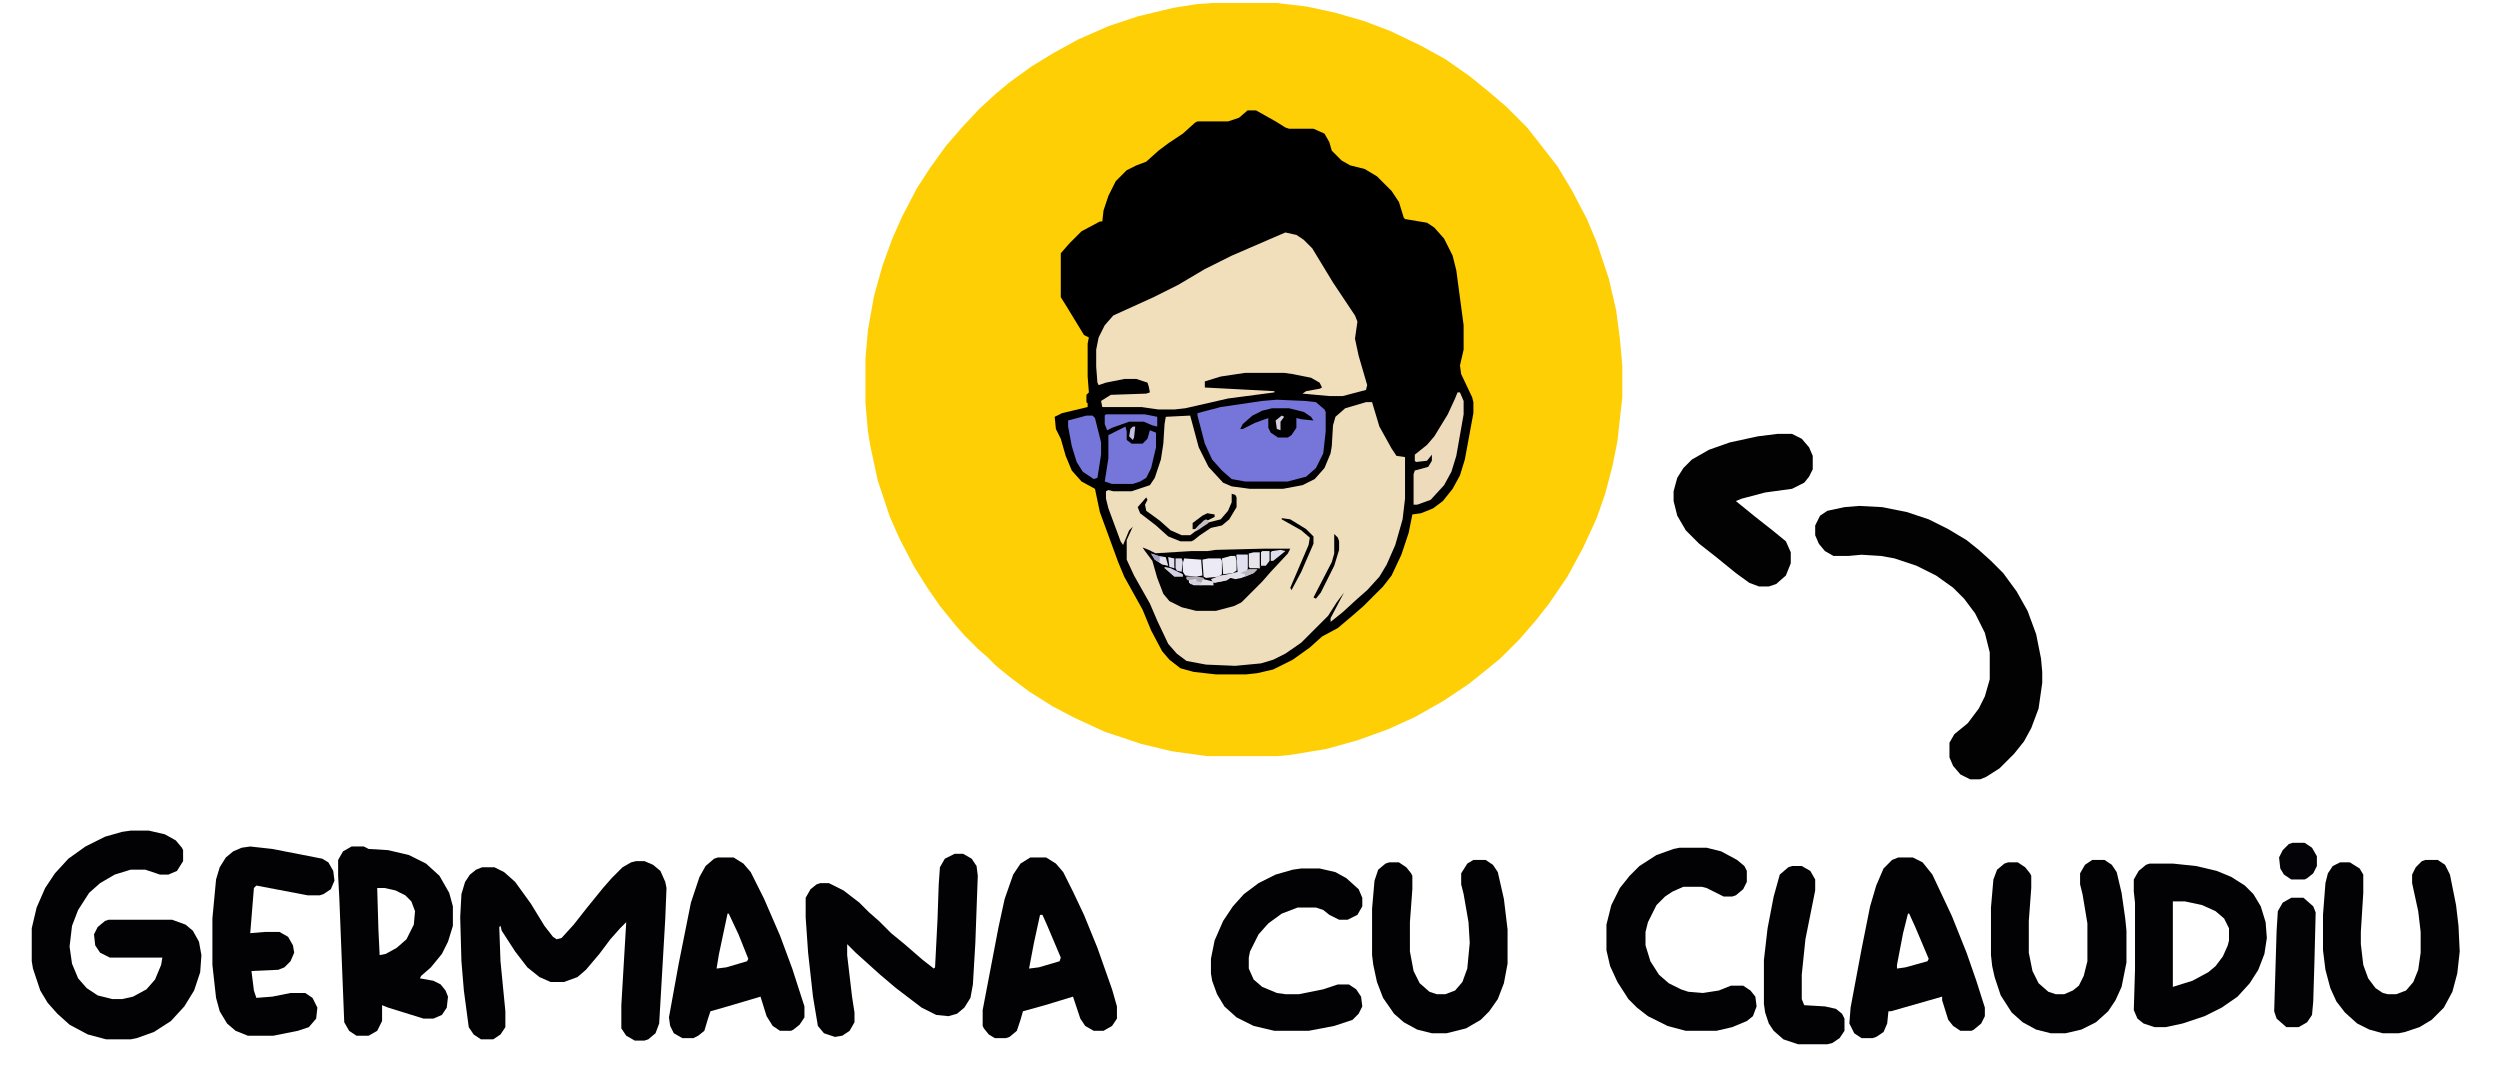
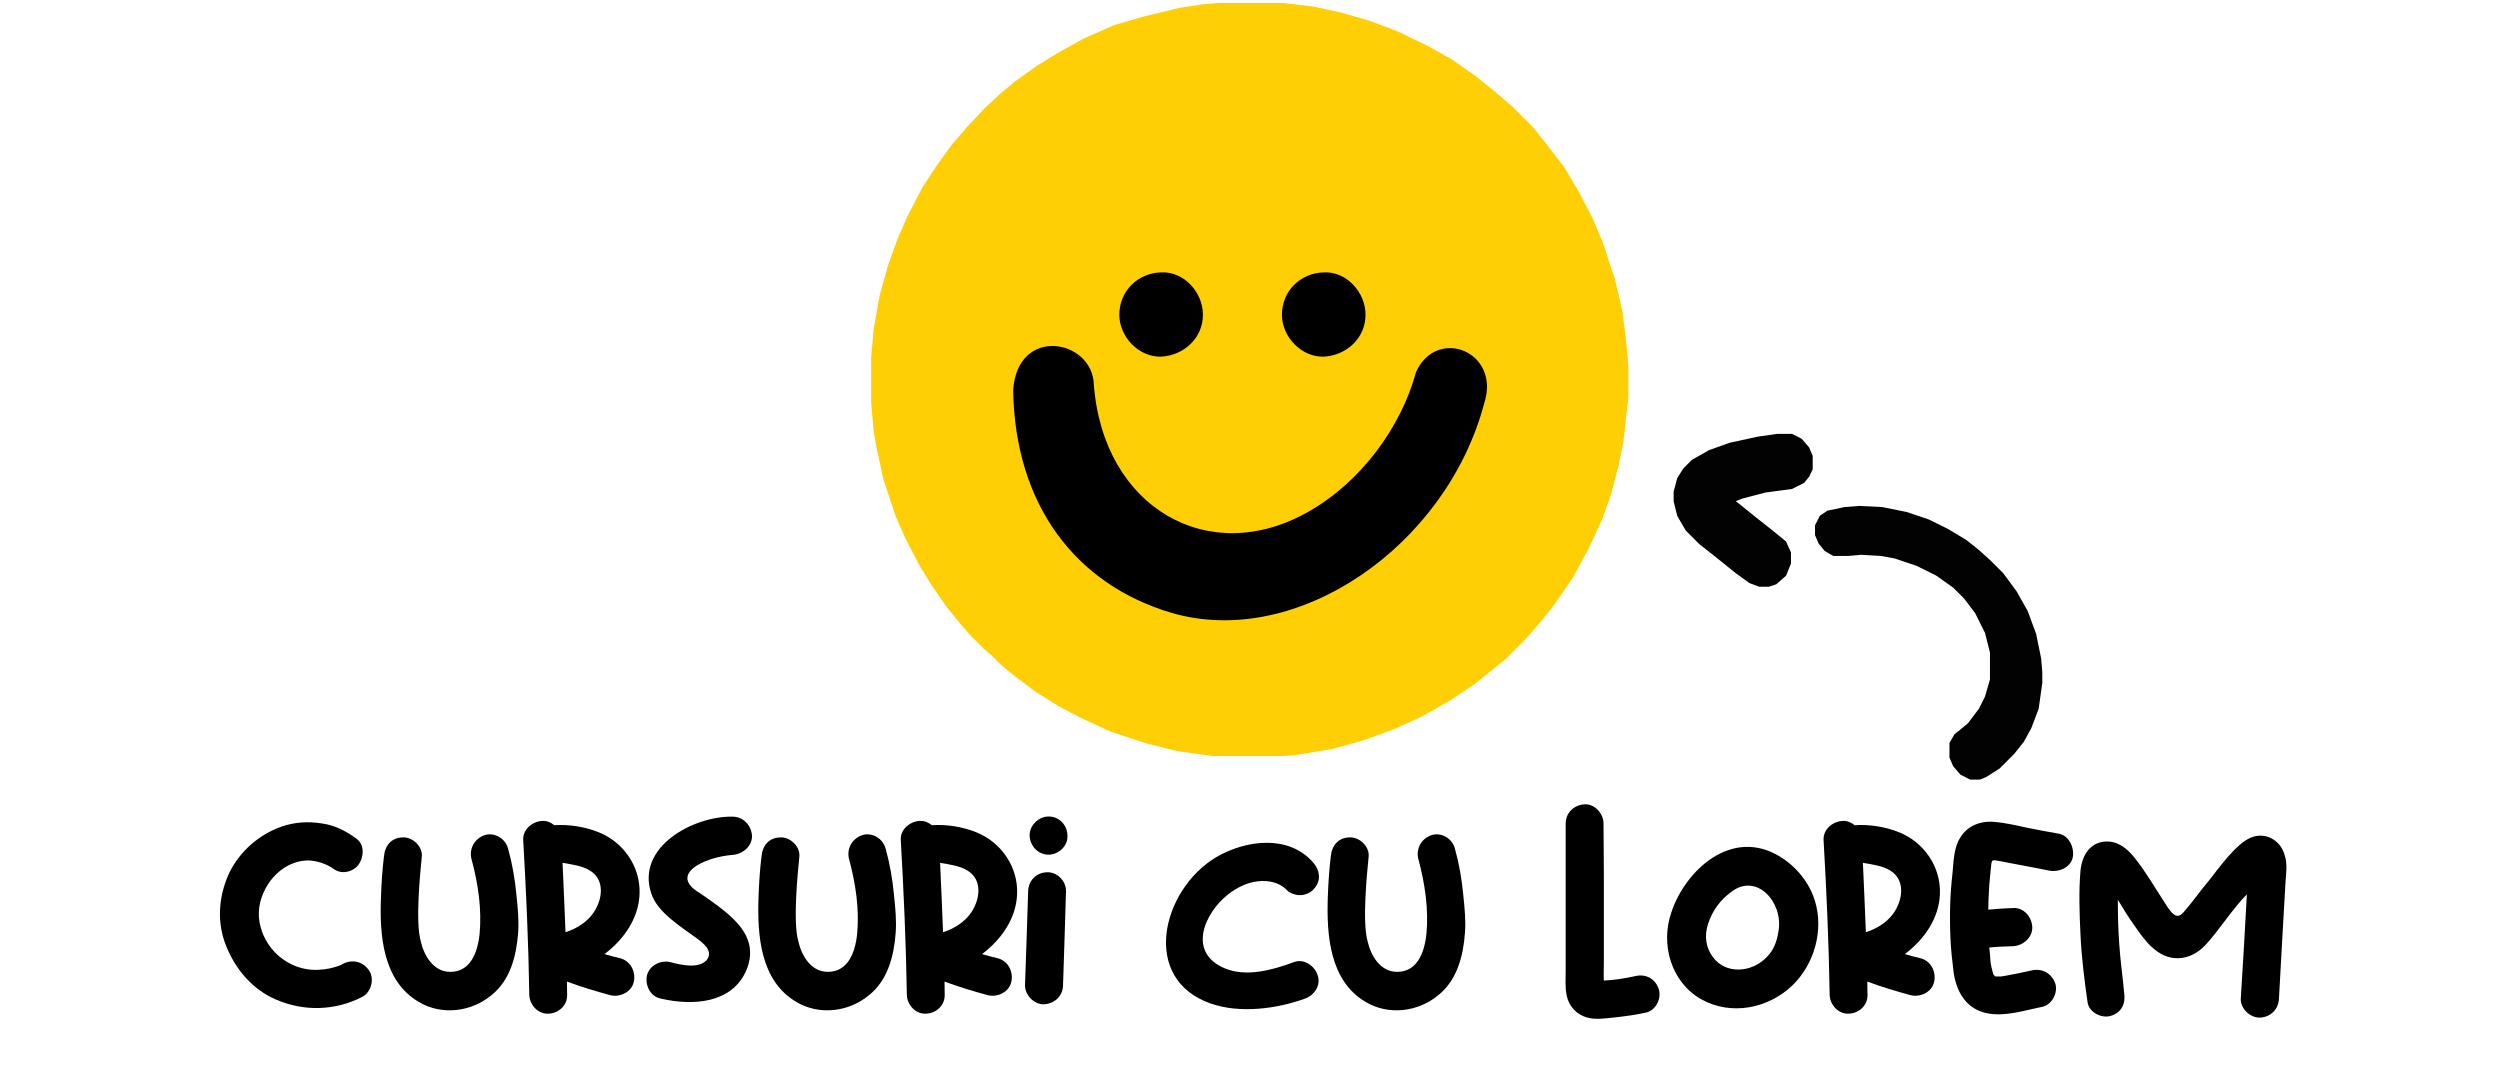
- <svg xmlns="http://www.w3.org/2000/svg" version="1.1" viewBox="0 0 2048 893" width="1519" height="663">
-   <path transform="translate(993,2)" d="m0 0h53l25 3 23 5 24 7 21 8 25 12 20 11 20 14 16 13 14 12 17 17 11 14 14 18 12 20 12 23 8 19 10 30 6 26 3 23 2 22v26l-4 36-4 20-6 23-7 20-11 24-13 24-15 22-11 14-13 15-16 16-11 9-15 12-21 14-23 13-22 10-25 9-25 7-30 5-11 1h-57l-29-4-25-6-30-10-26-12-17-9-19-12-16-12-11-9-7-7-8-7-11-11-7-8-13-16-11-16-10-16-12-23-8-18-10-30-6-28-2-12-2-23v-37l2-23 5-28 7-25 8-22 8-18 12-23 11-17 13-18 13-15 14-15 13-12 12-10 18-13 18-11 20-11 25-11 24-8 29-7 19-3z" fill="#FECF05" />
-   <path transform="translate(1022,90)" d="m0 0h7l16 9 8 5 3 1h20l9 4 4 7 2 7 8 8 7 4 12 3 10 6 12 12 6 9 4 13 1 1 18 3 6 4 8 9 7 14 3 12 6 45v20l-3 13 1 7 9 19 1 4v9l-7 38-4 13-6 11-8 10-8 6-10 4-7 1-3 15-6 18-8 17-7 9-16 16-8 7-13 11-13 7-10 9-14 10-16 8-13 3-9 1h-25l-18-2-11-3-9-7-6-7-9-17-7-17-15-27-5-12-15-41-4-19-11-6-8-9-5-12-4-14-4-8-1-10 6-3 21-5v-3l-1-1v-6l2-2-1-13v-27l1-5-4-2-14-23-5-8v-36l7-8 10-10 15-8h2l1-9 4-12 6-12 9-9 8-4 8-3 10-9 8-6 12-8 10-9 2-1h25l9-3z" />
-   <path transform="translate(1119,329)" d="m0 0h5l6 20 10 18 4 6 7 1v34l-2 17-6 21-7 16-6 10-10 11-8 7-12 11-10 8v-3l11-21-6 8-7 11-22 22-13 9-10 5-10 3-21 2-24-1-16-3-8-6-7-8-9-19-6-14-13-23-6-13v-16l5-11-3 3-5 12-2-3-10-27-2-8v-6l2-1 4 1h15l15-5 4-6 5-15 2-13 1-16 1-6 20-1 7 26 8 16 12 13 7 3 15 2h27l16-3 10-5 8-9 5-12 1-6 1-17 2-7 8-7z" fill="#EFDEBB" />
-   <path transform="translate(1053,190)" d="m0 0 9 2 6 4 7 7 17 28 18 27 2 5-2 14 3 14 7 24-1 4-19 5h-11l-22-2 3-2 11-2 2-1-2-4-7-4-15-3-7-1h-32l-20 3-13 4v5l57 3v1l-38 5-35 8-9 1h-13l-14-2h-32l-1-5 8-5 29-1 3-1-1-5-1-3-9-3h-10l-15 3-6 2-1-2-1-13v-14l2-10 5-10 7-8 33-15 20-10 22-13 22-11 30-13z" fill="#F1DFBB" />
-   <path transform="translate(521,705)" d="m0 0h7l7 3 6 5 4 9 1 5-1 25-5 86-3 8-6 5-3 1h-8l-7-4-4-6v-19l4-68-5 5-8 9-9 12-11 13-7 6-11 4h-11l-9-4-10-8-10-13-11-17-1-4-1 1 1 28 4 41v13l-4 6-6 4h-10l-6-4-4-6-4-30-2-24-1-36 1-19 3-10 4-6 5-4 5-2h10l8 4 9 8 13 18 11 18 7 9 3 2 4-1 10-11 11-14 13-16 7-8 9-9 7-4z" fill="#020204" />
-   <path transform="translate(1523,414)" d="m0 0 19 1 20 4 18 6 16 8 15 9 10 8 10 9 10 10 11 15 9 16 7 19 4 20 1 11v9l-3 21-6 16-6 11-8 10-12 12-11 7-5 2h-8l-8-4-6-7-3-7v-12l4-7 11-9 9-12 5-10 4-14v-22l-4-16-8-16-9-12-9-9-14-10-16-8-18-6-11-2-16-1-11 1h-12l-7-4-5-6-3-7v-8l4-8 6-4 14-3z" fill="#020203" />
-   <path transform="translate(107,680)" d="m0 0h15l13 3 9 5 5 6 1 2v9l-5 8-7 3h-7l-12-4h-12l-13 4-12 7-9 8-9 14-5 13-2 17 2 14 5 12 7 8 9 6 12 3h8l9-2 11-6 7-8 5-12 1-6h-43l-8-4-4-6-1-9 3-6 6-5 3-1h52l11 4 6 5 5 9 2 11-1 14-5 15-8 13-11 12-14 9-14 5-5 1h-20l-15-4-15-8-10-9-8-9-6-10-6-18-1-6v-27l4-17 7-16 8-12 11-12 14-10 16-8 14-4z" fill="#020205" />
-   <path transform="translate(782,699)" d="m0 0h7l7 4 4 6 1 8-2 55-2 34-2 11-5 8-6 5-7 2-10-1-12-6-21-16-13-11-20-18-7-7v9l4 34 2 13v8l-4 7-6 4-6 1-9-3-5-6-4-24-4-36-2-29v-16l4-7 5-4 3-1h7l12 6 13 10 8 8 8 7 10 10 11 9 15 13 9 7 1-1 2-39 1-29 1-14 4-7z" fill="#020205" />
-   <path transform="translate(288,693)" d="m0 0h10l4 2 16 1 17 4 14 7 11 10 8 14 3 11v16l-4 13-5 10-9 11-8 7-1 2 11 2 6 3 4 5 2 5-1 9-4 6-7 3h-8l-29-9-5-2v13l-4 8-7 4h-10l-6-4-4-7-4-101-1-19v-13l4-7zm21 34 1 34 1 21 5-1 9-5 8-7 6-12 1-11-3-8-5-5-8-4-9-2z" fill="#020204" />
-   <path transform="translate(1555,702)" d="m0 0h12l8 4 8 10 16 34 12 30 8 23 7 22v7l-3 6-6 5-2 1h-9l-6-4-4-5-5-16v-3l-42 12h-2l-1 10-3 7-6 4-3 1h-9l-6-4-4-8 1-13 9-48 7-35 5-17 6-14 7-7zm8 46-4 16-5 26v3l7-1 18-5 1-2-11-26-5-11z" fill="#020204" />
-   <path transform="translate(588,702)" d="m0 0h13l8 5 6 7 11 22 13 30 10 27 10 31v9l-4 6-5 4-2 1h-9l-6-4-5-8-5-16-27 8-14 4-2 6-3 10-5 4-4 2h-9l-7-4-3-6-1-7 8-44 10-50 7-21 5-9 7-6zm8 46-7 33-2 12 8-1 17-5 1-2-8-20-8-17z" fill="#020204" />
-   <path transform="translate(844,702)" d="m0 0h13l8 5 6 7 8 16 9 19 11 27 12 34 4 14v10l-4 6-7 4h-8l-7-4-4-6-6-18-23 7-18 5-2 7-3 9-6 5-3 1h-9l-5-3-4-5-1-2v-13l13-68 5-23 7-20 6-9zm8 47-5 23-4 21 8-1 17-5 1-3-11-26-4-9z" fill="#020204" />
-   <path transform="translate(1761,707)" d="m0 0h19l19 2 17 4 12 5 11 7 7 7 6 10 4 13 1 13-2 13-5 13-7 11-10 11-13 9-14 7-18 6-14 3h-9l-9-3-5-4-3-7 1-33v-55l-1-9v-10l4-7 6-5zm19 31v70l16-5 13-7 6-5 6-8 4-9 1-4v-10l-4-8-7-6-11-5-14-3z" fill="#020205" />
-   <path transform="translate(1207,704)" d="m0 0h10l6 4 4 6 5 22 3 25v28l-3 16-5 13-7 10-7 7-12 7-16 4h-12l-12-3-11-6-8-7-9-13-5-13-3-14-1-8v-38l2-23 3-9 6-5 3-1h8l6 4 4 5 1 2v11l-2 27v24l3 16 5 10 8 7 6 2h7l8-3 6-7 4-11 2-21-1-17-4-23-2-8v-9l5-8z" fill="#020204" />
-   <path transform="translate(1987,704)" d="m0 0h10l6 4 4 8 5 25 2 17 1 21-2 18-4 15-7 13-10 10-10 6-12 4-5 1h-13l-11-3-10-5-10-9-7-9-5-11-4-15-2-16v-29l2-26 2-8 4-6 6-3h8l8 5 3 5v15l-2 32v10l2 17 4 11 6 8 6 4 4 1h7l8-3 6-7 4-10 2-14v-17l-2-17-5-23v-7l3-6 5-5z" fill="#020205" />
-   <path transform="translate(1714,704)" d="m0 0h10l6 4 4 6 4 17 3 21 1 10v26l-4 20-5 11-6 9-10 9-12 6-13 3h-12l-12-3-11-6-9-8-9-14-5-15-2-9-1-9v-39l2-23 3-8 6-5 3-1h8l6 4 4 5 1 2v10l-2 27v26l3 15 5 10 8 7 6 2h7l7-3 5-4 4-8 3-12v-31l-4-24-2-8v-9l4-7z" fill="#020204" />
-   <path transform="translate(205,693)" d="m0 0 18 2 41 8 5 3 4 7 1 8-3 7-6 4-3 1h-10l-42-8-2 2-3 37 12-1h12l7 4 4 7 1 6-3 7-5 5-5 2-22 1 2 16 2 6 13-1 15-3h12l6 4 4 8-1 9-6 7-9 3-20 4h-21l-10-4-7-6-6-10-3-11-3-27v-38l3-32 3-10 5-8 6-5 7-3z" fill="#020205" />
-   <path transform="translate(1456,355)" d="m0 0h12l8 4 6 7 3 7v11l-3 6-4 5-10 5-22 3-19 5-5 2 16 13 14 11 11 9 4 9v9l-4 10-8 7-6 2h-8l-8-3-11-8-16-13-14-11-11-11-7-12-3-12v-8l3-11 5-8 7-7 14-8 17-6 23-5z" fill="#020203" />
-   <path transform="translate(1376,694)" d="m0 0h22l12 3 13 7 6 5 2 4v9l-3 6-6 5-3 1h-7l-14-7-4-1h-15l-9 4-6 4-7 7-7 14-2 8v11l4 13 7 11 8 7 10 5 6 2 12 1 13-2 10-4h10l6 4 4 5 1 8-3 8-5 4-12 5-13 3h-25l-15-4-16-8-9-7-7-7-9-14-6-13-3-13v-21l4-16 7-14 8-10 8-8 14-9 14-5z" fill="#020204" />
-   <path transform="translate(1066,711)" d="m0 0h15l13 3 9 5 10 9 3 7v7l-4 7-8 4h-7l-8-4-5-4-6-2h-15l-13 5-11 8-8 9-7 14-1 5v9l4 9 7 6 12 5 7 1h11l20-4 12-4h9l6 4 4 6 1 8-3 6-5 5-15 5-21 4h-28l-17-4-14-7-10-9-6-10-4-11-1-6v-12l3-15 7-16 8-12 9-10 12-9 14-7 14-4z" fill="#020205" />
-   <path transform="translate(1046,327)" d="m0 0 23 1 9 1 7 6 1 2v16l-2 18-6 12-8 7-15 4h-35l-11-2-8-7-8-9-6-13-6-23v-2l19-5 34-5z" fill="#7676DA" />
-   <path transform="translate(1468,709)" d="m0 0h8l7 4 4 7v9l-8 40-3 29v20l2 5 17 1 9 2 5 4 2 4v10l-4 6-6 4-4 1h-24l-12-4-8-7-4-6-3-9-1-7v-36l3-26 5-26 5-18 7-6z" fill="#020205" />
-   <path transform="translate(1877,735)" d="m0 0h10l8 7 2 5-1 40-1 33-1 11-4 6-7 4h-10l-8-7-2-6 2-66 1-16 4-7z" fill="#030306" />
-   <path transform="translate(936,448)" d="m0 0 5 2 6 3-3 1 4 5h3l2 3 4 1-1-3 1-4 5 1v8l-1 1 8 4v2l5 2h6v1l-5 1 3 2 16 1 1-3 10-2 5-2 4 1 11-4 4-3 3-1 1-3 5-1 10-7 5-5h4l-2 4-14 15-7 8-17 17-6 3-15 4h-16l-12-3-10-5-5-6-5-13-4-14-6-8z" fill="#020202" />
-   <path transform="translate(1036,449)" d="m0 0h17l-2 4-8 6-5 3-5 1-4 5-8 4-9 2-4-1-3 2-10 2-1 2h-16l-4-2v-2l-7-2 2-1v-2l-10-4 3-1-1-8-4-1v7l-5-1-6-4-3-5 33-2h13l7-1z" fill="#000001" />
-   <path transform="translate(1194,321)" d="m0 0h2l3 7v11l-6 34-4 13-6 11-11 12-11 4h-3v-25l1-3 11-3 3-5v-5l-4 5-9 1-1-1v-5l10-8 6-7 11-18 6-13z" fill="#EDDBBC" />
-   <path transform="translate(922,349)" d="m0 0 1 4v7l4 3h9l4-4 2-7 5 2v12l-4 17-4 8-5 3-6 2h-17l-6-2 3-19v-19z" fill="#7676DA" />
-   <path transform="translate(890,340)" d="m0 0h5l2 2 5 20v10l-3 19-3 1-9-6-5-8-4-13-3-16v-5z" fill="#7676DA" />
-   <path transform="translate(1878,690)" d="m0 0h10l6 4 4 7v8l-3 6-5 4-2 1h-11l-6-4-3-5-1-9 3-6 5-5z" fill="#040408" />
-   <path transform="translate(1042,334)" d="m0 0h14l12 3 6 4 2 3-10-1-4-1v8l-4 6-3 2h-8l-6-4-2-4v-8l-11 4-10 5h-2l2-4 8-7 8-4z" />
-   <path transform="translate(1009,404)" d="m0 0 3 1 1 2v8l-6 10-6 5-9 2-9 6-5 4-2 1h-9l-10-4-10-9-13-10-2-5 7-8 1 2-2 4 1 5 11 8 9 8 9 4h7l13-10 12-3 6-7 3-7z" />
-   <path transform="translate(906,339)" d="m0 0h32l10 2v8l-4-1-7-3h-12l-14 5-4 2-2-5v-7z" fill="#7676DA" />
-   <path transform="translate(1013,454)" d="m0 0h9v13l1-1h7l-3 3-10 4-5 1-4-1-3 2-10 2-2-3 8-3 9-2 4-1z" fill="#E3E1EC" />
-   <path transform="translate(990,457)" d="m0 0h10l1 2v11l-3 2-10 1-2-1-1-14z" fill="#EBEAF5" />
-   <path transform="translate(970,457)" d="m0 0 14 1 1 13-5 1-9-1-2-3v-7z" fill="#ECEBF6" />
-   <path transform="translate(1050,424)" d="m0 0 7 1 13 8 6 6v6l-10 23-8 15-1-2 15-35 1-6-7-6-16-9z" />
-   <path transform="translate(1008,455)" d="m0 0h4l1 4v8l-3 2-8 1-1-13z" fill="#EBEAF1" />
-   <path transform="translate(1093,437)" d="m0 0 3 3 1 3v7l-4 13-11 22-4 5-2-1 15-29 2-7z" />
-   <path transform="translate(1013,454)" d="m0 0h9v11l-1 3-5 1-2-1z" fill="#E1E0F1" />
-   <path transform="translate(1027,452)" d="m0 0h5v13h-8l-1-1v-11z" fill="#E8E4EC" />
-   <path transform="translate(972,472)" d="m0 0h8l6 1v1l8 2v3h-16l-4-2v-2l-2-1z" fill="#E4E0E7" />
-   <path transform="translate(989,420)" d="m0 0 6 1v2l-12 6-4 4h-2v-5l8-6z" />
-   <path transform="translate(1034,451)" d="m0 0h6v8l-3 4h-4v-11z" fill="#E5E2EA" />
-   <path transform="translate(943,453)" d="m0 0 6 2 6 1 2 7-5-1-6-4z" fill="#E3E0E9" />
-   <path transform="translate(1049,450)" d="m0 0 4 1-10 8h-2v-7l1-1z" fill="#E0DDEB" />
-   <path transform="translate(963,457)" d="m0 0h5l1 3-1 8-4-1-1-2z" fill="#DEDBEA" />
-   <path transform="translate(1e3 471)" d="m0 0h7v2l-3 2-10 2-2-3z" fill="#E3DDE3" />
-   <path transform="translate(954,464)" d="m0 0 5 1 10 5v2h-7l-8-7z" fill="#D5D0E2" />
-   <path transform="translate(957,456)" d="m0 0 5 1v8l-4-1z" fill="#E2DFEC" />
-   <path transform="translate(1023,466)" d="m0 0h7l-3 3-7 3v-2l-4-1z" fill="#BAB7C2" />
-   <path transform="translate(972,472)" d="m0 0h8l6 1-2 4-4-1v-2l-7 1z" fill="#ACA8B2" />
-   <path transform="translate(1050,340)" d="m0 0 2 1-3 4v7l-3-1-1-7z" fill="#D2CDDF" />
-   <path transform="translate(988,425)" d="m0 0 2 1v2l-9 6-2 1 2-4 5-5z" fill="#C9BDC5" />
-   <path transform="translate(975,475)" d="m0 0 7 1 2 1v2l-9-1z" fill="#D3CEE0" />
-   <path transform="translate(928,349)" d="m0 0h2l-1 9-1 2-3-3 1-6z" fill="#C3BFE0" />
-   <path transform="translate(943,453)" d="m0 0 6 2 4 1h-3v4l-4-2z" fill="#A39EC6" />
+ <svg xmlns="http://www.w3.org/2000/svg" version="1.1" id="Layer_1" x="0px" y="0px" viewBox="0 0 1519 663" style="enable-background:new 0 0 1519 663;" xml:space="preserve">
+   <style type="text/css">
+ 	.st0{fill:#FECF05;}
+ 	.st1{fill:#020203;}
+ </style>
+   <path class="st0" d="M740.2,1.8h39.3L798.1,4l17.1,3.7l17.8,5.2l15.6,5.9l18.5,8.9l14.8,8.2l14.8,10.4l11.9,9.6l10.4,8.9l12.6,12.6  l8.2,10.4l10.4,13.4L959,116l8.9,17.1l5.9,14.1l7.4,22.3l4.5,19.3l2.2,17.1l1.5,16.3v19.3l-3,26.7l-3,14.8L979,300l-5.2,14.8  l-8.2,17.8l-9.6,17.8l-11.1,16.3l-8.2,10.4l-9.6,11.1l-11.9,11.9l-8.2,6.7l-11.1,8.9l-15.6,10.4l-17.1,9.6l-16.3,7.4l-18.5,6.7  l-18.5,5.2l-22.3,3.7l-8.2,0.7h-42.3l-21.5-3l-18.5-4.5l-22.3-7.4l-19.3-8.9l-12.6-6.7l-14.1-8.9l-11.9-8.9l-8.2-6.7l-5.2-5.2  l-5.9-5.2l-8.2-8.2l-5.2-5.9l-9.6-11.9l-8.2-11.9l-7.4-11.9l-8.9-17.1l-5.9-13.4l-7.4-22.3l-4.5-20.8l-1.5-8.9l-1.5-17.1v-27.4  l1.5-17.1l3.7-20.8l5.2-18.5l5.9-16.3l5.9-13.4l8.9-17.1l8.2-12.6l9.6-13.4l9.6-11.1l10.4-11.1l9.6-8.9l8.9-7.4l13.4-9.6l13.4-8.2  l14.8-8.2l18.5-8.2L695,10l21.5-5.2l14.1-2.2L740.2,1.8z" />
+   <path class="st1" d="M1129.6,307.4l14.1,0.7l14.8,3l13.4,4.5l11.9,5.9l11.1,6.7l7.4,5.9l7.4,6.7l7.4,7.4l8.2,11.1l6.7,11.9l5.2,14.1  l3,14.8l0.7,8.2v6.7l-2.2,15.6l-4.5,11.9l-4.5,8.2l-5.9,7.4l-8.9,8.9l-8.2,5.2l-3.7,1.5h-5.9l-5.9-3l-4.5-5.2l-2.2-5.2v-8.9l3-5.2  l8.2-6.7l6.7-8.9l3.7-7.4l3-10.4v-16.3l-3-11.9l-5.9-11.9l-6.7-8.9l-6.7-6.7l-10.4-7.4l-11.9-5.9l-13.4-4.5l-8.2-1.5l-11.9-0.7  l-8.2,0.7h-8.9l-5.2-3l-3.7-4.5l-2.2-5.2v-5.9l3-5.9l4.5-3l10.4-2.2L1129.6,307.4z" />
+   <path class="st1" d="M1079.9,263.6h8.9l5.9,3l4.5,5.2l2.2,5.2v8.2l-2.2,4.5l-3,3.7l-7.4,3.7l-16.3,2.2l-14.1,3.7l-3.7,1.5l11.9,9.6  l10.4,8.2l8.2,6.7l3,6.7v6.7l-3,7.4l-5.9,5.2l-4.5,1.5h-5.9l-5.9-2.2l-8.2-5.9l-11.9-9.6l-10.4-8.2l-8.2-8.2l-5.2-8.9l-2.2-8.9v-5.9  l2.2-8.2l3.7-5.9l5.2-5.2l10.4-5.9l12.6-4.5l17.1-3.7L1079.9,263.6z" />
+   <path d="M224.4,589.9c3.2,5,1.1,13.1-4.3,15.8c-16.5,8.5-35.5,9-52.5,1.6c-14.2-6.1-24.6-18.4-30.2-32.6  c-5.8-14.2-4.6-29.9,1.6-43.7c6.4-13.6,18.4-24,32.2-28.8c7.8-2.7,16.2-3.2,24.2-1.9c8.2,1.1,15.2,4.8,21.6,9.6  c5.1,4.2,3.8,12.3,0,16.5c-2.1,2.2-5.4,3.5-8.2,3.5c-2.9,0-5-1-7-2.6c-4.2-2.6-9.3-4.3-14.4-4.5c-9.6,0-18.7,5.6-24.3,14.1  c-4.5,6.7-6.9,15.2-5.4,23.5c1.4,7.7,5.3,14.9,11.7,20.5c6.7,5.6,15,9,24.8,8.3c4.2-0.2,8.3-1.1,12.3-2.6c0.5-0.2,0.8-0.5,1.3-0.6  c0.3-0.2,0.6-0.3,0.8-0.5C214.4,582.7,220.8,584.3,224.4,589.9z M206.2,586.7c0.3,0,0.8-0.2,1.4-0.6  C207,586.2,206.7,586.5,206.2,586.7z" />
+   <path d="M231.5,544.6c0.3-8.2,0.8-16.2,1.8-24.3c0.6-6.6,4.6-11.4,11.5-11.5c5.8-0.3,12,5.4,11.5,11.5c-1.1,11.4-4,40-0.6,51.8  c1.9,8.3,7.5,18.4,17.9,18.4c11.8,0,16.5-10.9,17.8-23c1.4-14.9-0.8-30.4-5-45.9c-1.4-6.2,2.1-12.2,8.2-14.2  c5.9-1.9,12.6,2.2,14.1,8.2c2.6,9.3,4.2,18.7,5.1,28.3c0.8,7.7,1.6,15.5,1,23c-1,13.9-4.8,28.6-16,37.6  c-12.3,10.4-30.4,12.6-44.3,4.3C232.6,596,230.5,568.4,231.5,544.6z" />
+   <path d="M344.6,604.4c0.2,6.6-5.4,11.4-11.5,11.5c-6.2,0.3-11.4-5.4-11.5-11.5c-0.5-31.4-1.9-62.7-3.7-94.1  c-0.3-6.4,5.6-11.2,11.5-11.5c3-0.2,5.4,1,7.4,2.6c8.5-0.6,18.4,0.8,27,4.3c15.2,6.1,25.4,21,24.8,37.4  c-0.5,14.7-9.3,27.5-21.3,36.6c3.2,1,6.4,1.8,9.8,2.6c6.2,1.8,9.3,8.3,8,14.2c-1.3,6.2-8.2,9.6-14.2,8.2c-8.8-2.4-17.6-5-26.4-8.3  C344.4,599,344.6,601.7,344.6,604.4z M358.2,528.8c-4.3-2.6-10.1-3.5-16.2-4.5h-0.2c0.6,14.1,1.3,28,1.8,42.1c5.6-1.8,11-4.8,15-9.3  C365.4,549.7,369.1,535.2,358.2,528.8z" />
+   <path d="M393.1,592.6c1.6-6.2,8.5-9.4,14.2-8c6.1,1.6,17.1,4.3,22.1-1.3c4.2-5.3-1.9-10.1-5.8-13c-9.8-7.2-24-15.8-27.8-27.2  c-9.8-28.6,25.9-47.5,49.6-46.9c6.4,0.2,11.2,5.4,11.5,11.7c0.2,6.2-5.6,11-11.5,11.5c-17.9,1.4-39.4,12-20.2,23.2  c8.5,6.1,24.5,16,29,28c2.6,6.6,1.8,13.6-1.1,19.8c-8.8,19-31.7,21-51.8,16.3C395,605.4,391.8,598.4,393.1,592.6z" />
+   <path d="M460.9,544.6c0.3-8.2,0.8-16.2,1.8-24.3c0.6-6.6,4.6-11.4,11.5-11.5c5.8-0.3,12,5.4,11.5,11.5c-1.1,11.4-4,40-0.6,51.8  c1.9,8.3,7.5,18.4,17.9,18.4c11.8,0,16.5-10.9,17.8-23c1.4-14.9-0.8-30.4-5-45.9c-1.4-6.2,2.1-12.2,8.2-14.2  c5.9-1.9,12.6,2.2,14.1,8.2c2.6,9.3,4.2,18.7,5.1,28.3c0.8,7.7,1.6,15.5,1,23c-1,13.9-4.8,28.6-16,37.6  c-12.3,10.4-30.4,12.6-44.3,4.3C462,596,460,568.4,460.9,544.6z" />
+   <path d="M574,604.4c0.2,6.6-5.4,11.4-11.5,11.5c-6.2,0.3-11.4-5.4-11.5-11.5c-0.5-31.4-1.9-62.7-3.7-94.1  c-0.3-6.4,5.6-11.2,11.5-11.5c3-0.2,5.4,1,7.4,2.6c8.5-0.6,18.4,0.8,27,4.3c15.2,6.1,25.4,21,24.8,37.4  c-0.5,14.7-9.3,27.5-21.3,36.6c3.2,1,6.4,1.8,9.8,2.6c6.2,1.8,9.3,8.3,8,14.2c-1.3,6.2-8.2,9.6-14.2,8.2c-8.8-2.4-17.6-5-26.4-8.3  C573.9,599,574,601.7,574,604.4z M587.6,528.8c-4.3-2.6-10.1-3.5-16.2-4.5h-0.2c0.6,14.1,1.3,28,1.8,42.1c5.6-1.8,11-4.8,15-9.3  C594.8,549.7,598.5,535.2,587.6,528.8z" />
+   <path d="M634.5,610.2c-6.2,0.3-11.8-5.6-11.7-11.7c0.6-18.9,1.4-37.9,1.9-57c0.2-6.6,5.1-11.4,11.5-11.5c6.1-0.3,11.7,5.4,11.5,11.5  c-0.6,19-1.1,38.1-1.8,57C645.9,605.1,640.9,609.7,634.5,610.2z M625.6,507.8c-0.2-6.4,5.6-11.7,11.5-11.7c6.6,0,11.4,5.3,11.5,11.7  c0.3,6.2-5.4,11.5-11.5,11.5C630.7,519.3,625.9,514,625.6,507.8z" />
+   <path d="M792.8,606.8c-17.1,6.2-39.4,9.1-57,3c-43.2-14.9-29.9-69.3,3.2-89c18.2-10.6,44.2-13.8,59,3.4c2.1,2.4,3.2,5,3.4,8  c0.2,3.2-1.3,6.1-3.4,8.3c-1.9,2.1-5.3,3.4-8.2,3.4c-2.6,0-6.6-1.3-8.2-3.4c-4.3-4.3-11-5.8-17.4-5c-6.2,0.6-12.6,3.7-18.1,8  c-14.2,11.2-25.1,35.4-1.6,45c12.5,5,27.5,1.4,41.9-4c6.1-2.2,12.5,2.6,14.2,8C802.8,598.8,798.4,604.9,792.8,606.8z" />
+   <path d="M806.8,544.6c0.3-8.2,0.8-16.2,1.8-24.3c0.6-6.6,4.6-11.4,11.5-11.5c5.8-0.3,12,5.4,11.5,11.5c-1.1,11.4-4,40-0.6,51.8  c1.9,8.3,7.5,18.4,17.9,18.4c11.8,0,16.5-10.9,17.8-23c1.4-14.9-0.8-30.4-5-45.9c-1.4-6.2,2.1-12.2,8.2-14.2  c5.9-1.9,12.6,2.2,14.1,8.2c2.6,9.3,4.2,18.7,5.1,28.3c0.8,7.7,1.6,15.5,1,23c-1,13.9-4.8,28.6-16,37.6  c-12.3,10.4-30.4,12.6-44.3,4.3C808,596,805.9,568.4,806.8,544.6z" />
+   <path d="M1007.9,601.1c1.8,5.8-2.1,13.1-8,14.2c-6.4,1.4-12.6,2.2-18.9,2.9c-5.3,0.5-11.5,1.6-16.8,0c-6.4-1.8-11-6.9-12.3-13.4  c-1-5-0.6-9.9-0.6-15c0-10.1,0-20,0-29.9c0-19.8,0-39.7,0-59.5c0-6.7,5.3-11.4,11.5-11.7c6.2-0.3,11.5,5.6,11.5,11.7  c0,10.2,0.2,20.5,0.2,30.7c0,18.1,0,36,0,54.1c0,3.4-0.2,7,0,10.6c6.4-0.3,12.6-1.3,19-2.7C1000.1,591.5,1005.9,594.8,1007.9,601.1z  " />
+   <path d="M1081.7,520.6c9.9,6.1,17.6,15.7,21,26.6c5.6,17.9-0.3,38.6-13.6,51.5c-14.7,14.1-37.4,18.7-55.7,8.3  c-18.1-10.4-24.6-33.4-17.9-52.6C1024.1,528.4,1052.6,502.5,1081.7,520.6z M1080.7,565.2c2.7-17.1-13.4-35-28.6-23.4  c-6.7,4.8-11.7,11.5-14.2,19.4c-2.7,8-1.1,15.2,3,20.5c7.7,10.4,23.5,9.4,32.6-0.2C1077.7,577.4,1079.8,571.8,1080.7,565.2z" />
+   <path d="M1134.7,604.4c0.2,6.6-5.4,11.4-11.5,11.5c-6.2,0.3-11.4-5.4-11.5-11.5c-0.5-31.4-1.9-62.7-3.7-94.1  c-0.3-6.4,5.6-11.2,11.5-11.5c3-0.2,5.4,1,7.4,2.6c8.5-0.6,18.4,0.8,27,4.3c15.2,6.1,25.4,21,24.8,37.4  c-0.5,14.7-9.3,27.5-21.3,36.6c3.2,1,6.4,1.8,9.8,2.6c6.2,1.8,9.3,8.3,8,14.2c-1.3,6.2-8.2,9.6-14.2,8.2c-8.8-2.4-17.6-5-26.4-8.3  C1134.5,599,1134.7,601.7,1134.7,604.4z M1148.3,528.8c-4.3-2.6-10.1-3.5-16.2-4.5h-0.2c0.6,14.1,1.3,28,1.8,42.1  c5.6-1.8,11-4.8,15-9.3C1155.5,549.7,1159.1,535.2,1148.3,528.8z" />
+   <path d="M1185.1,570.2c-0.6-13.4-0.3-26.7,1.3-40.2c0.6-6.9,0.8-15.2,4.8-21.3c4.3-7,12.3-10.1,20.5-9.3c6.7,0.5,13.3,2.1,19.8,3.5  c6.7,1.3,13.1,2.6,19.7,3.7c6.2,1.4,9.3,8.6,8.2,14.4c-1.4,6.2-8.5,9.1-14.2,8c-6.6-1.3-13-2.6-19.7-3.8c-3-0.6-6.1-1.1-9.3-1.8  c-6.7-1.1-5.9-1.9-6.7,5.6c-0.3,2.7-0.5,5.8-0.8,8.5c-0.3,5-0.6,10.1-0.6,15.2c5.1-0.5,10.1-0.8,15.2-1c6.4-0.3,11.2,5.4,11.5,11.5  c0.3,6.4-5.6,11.4-11.5,11.7c-4.8,0.2-9.8,0.3-14.6,0.8c0.2,1.8,0.3,3.7,0.5,5.3c0,1.3,0.2,2.4,0.3,3.8c0,0,0,0,0-0.2  c0,0.2,0,0.2,0,0.2c0,0.3,0,0.5,0,0.8c0,0.2,0.2,0.3,0.2,0.3c0,0.2,0,0.2,0,0.2c0.3,1.9,1,4,1.4,5.8c0.2,0.3,0.3,0.5,0.6,0.8  c0.2,0,0.2,0.2,0.3,0.2v0.2c0.2,0,0.5,0.2,0.8,0.2c1.1,0,2.2,0,3.2,0c0.2,0,1.8-0.3,1.8-0.3c5.6-1,11.2-2.1,16.8-3.4  c6.2-1.4,12,1.8,14.2,8c1.8,5.8-2.2,13.1-8.2,14.2c-14.7,3-33.6,9.8-45.8-3c-4.5-4.8-6.7-11.2-7.7-17.4  C1186.2,584.1,1185.4,577.2,1185.1,570.2z M1209.4,584.9c0.5,1.1,0.3,1.8,0.2,1.1C1209.5,585.7,1209.4,585.2,1209.4,584.9z   M1211.6,592.6c-0.3,0-0.5-0.2-0.5-0.2S1211.3,592.4,1211.6,592.6z M1211.8,592.9 M1211.8,593.1 M1211.9,593.1  c0.2,0,0.3,0.2,0.5,0.2C1212.4,593.2,1212.3,593.1,1211.9,593.1z M1213.1,593.2c0.2,0.2,0.5,0.2,0.3,0.2  C1213.4,593.4,1213.2,593.4,1213.1,593.2z" />
+   <path d="M1323.8,582.2c-12.6,0.5-20.6-10.6-26.9-19.8c-3.7-5.1-6.9-10.4-10.1-15.7c0,8.8,0.2,17.4,0.8,26.1  c0.6,10.1,2.1,19.8,3,30.2c1.1,6.6-1.4,12.2-8,14.2c-5.4,1.8-13.3-1.9-14.2-8.2c-1.9-13.6-3.7-27.4-4.3-41.3  c-0.6-12.6-1.1-25.9,0-38.6c0.8-8.8,5.4-17.3,15.4-17.8c7.4-0.3,13,4.3,17.4,9.8c6.9,8.6,12.3,18.1,18.4,27.4  c5.6,9.3,8.2,9.3,11.4,5.8c5.4-6.1,10.2-13.1,15.8-19.7c5.4-6.9,16.3-22.1,25-25.6c8.8-3.8,18.1,1.4,20.6,10.4  c1.8,5.1,1,10.9,0.6,16.2c-1.4,23.7-2.7,47.4-4,71.2c-0.3,6.4-5,11.2-11.5,11.5c-6.1,0.2-12-5.6-11.7-11.5  c1.3-21.1,2.6-42.2,3.7-63.4c-9,9.1-16.5,21.4-25.1,30.7C1335.8,578.8,1330,582,1323.8,582.2z" />
+   <path d="M804.3,165.5c13.8-0.7,25.4,12,25.4,25.8c0,14.1-11.6,24.7-25.4,25.4c-13.8,0.4-25.4-12.3-25.4-25.4  C778.9,176.4,790.6,165.8,804.3,165.5z M705.5,165.5c13.8-0.7,25.4,12,25.4,25.8c0,14.1-11.6,24.7-25.4,25.4  c-13.8,0.4-25.4-12.3-25.4-25.4C680.1,176.4,691.8,165.8,705.5,165.5z" />
+   <path d="M794.8,311c32.1-18,56.5-51.5,65.6-85c12.7-27.9,51.9-12.3,41.3,19.4c-22.9,86.1-113.3,149.2-189.8,127  c-58.6-17.3-95.3-66-96.3-135.5c2.8-39.2,48-30.7,49-3.5C670.2,308.9,734.8,345.2,794.8,311z" />
</svg>
